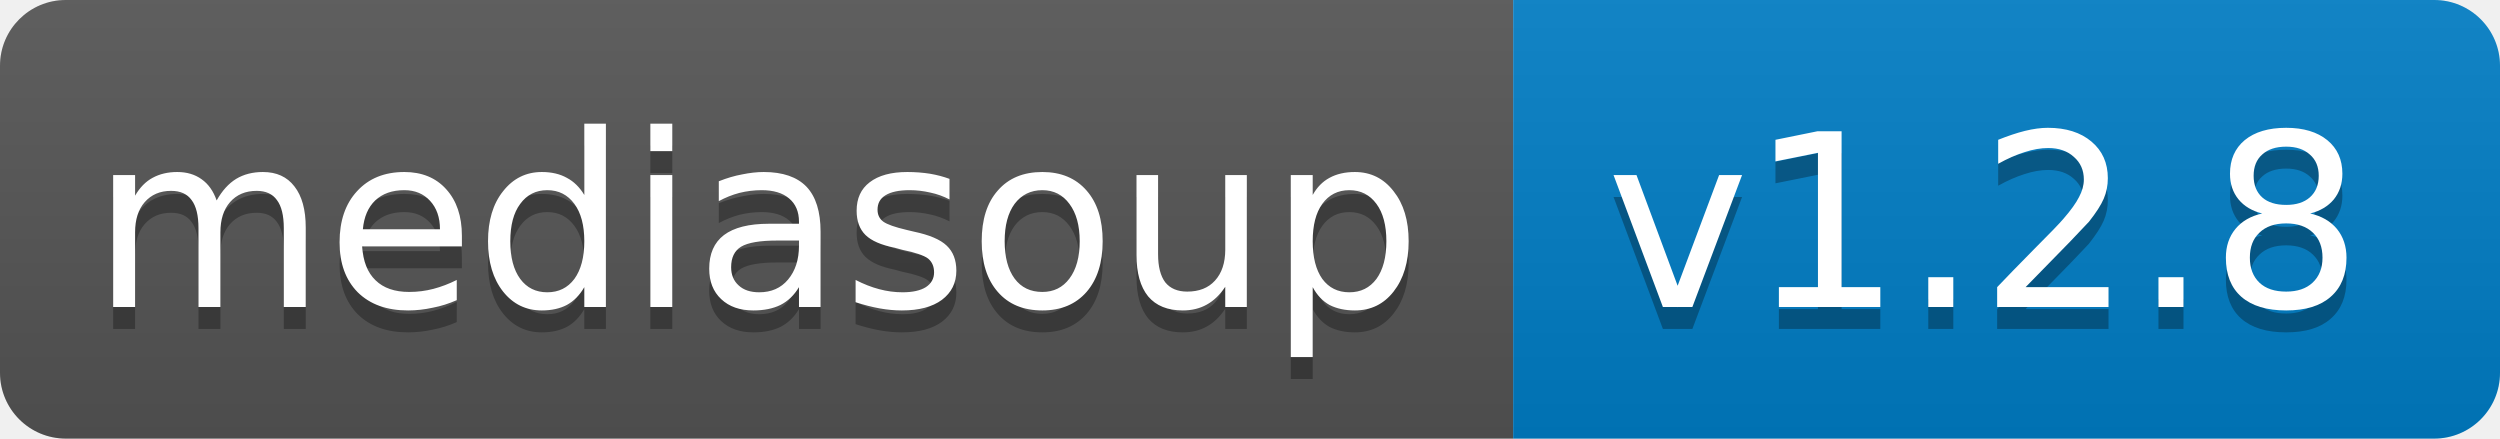
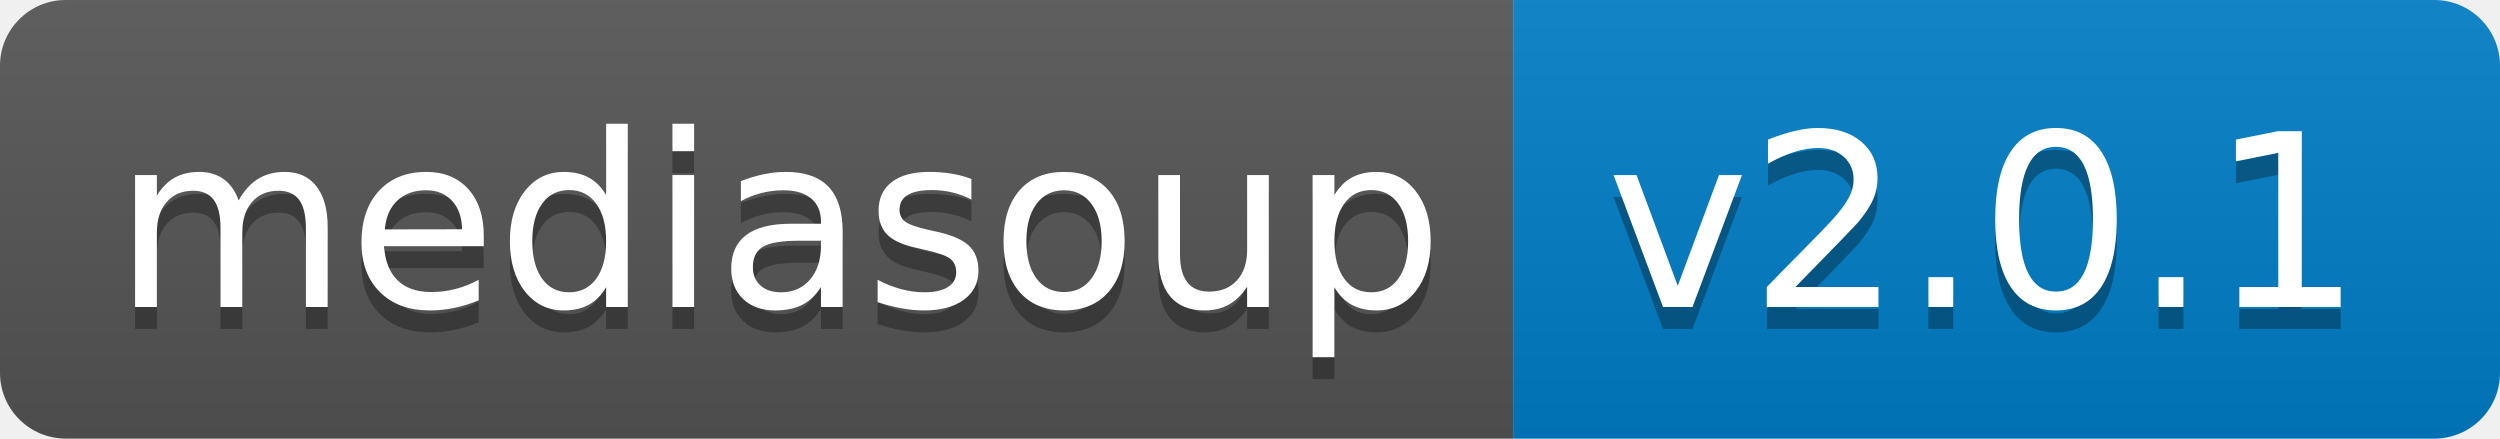
<svg xmlns="http://www.w3.org/2000/svg" width="114" height="20">
  <linearGradient id="b" x2="0" y2="100%">
    <stop offset="0" stop-color="#bbb" stop-opacity=".1" />
    <stop offset="1" stop-opacity=".1" />
  </linearGradient>
  <clipPath id="a">
    <rect width="114" height="20" rx="3" fill="#fff" />
  </clipPath>
  <g clip-path="url(#a)">
    <path fill="#555" d="M0 0h69v20H0z" />
    <path fill="#007ec6" d="M69 0h45v20H69z" />
    <path fill="url(#b)" d="M0 0h114v20H0z" />
  </g>
-   <g fill="#fff" text-anchor="middle" font-family="DejaVu Sans,Verdana,Geneva,sans-serif" font-size="11">
-     <text x="34.5" y="15" fill="#010101" fill-opacity=".3">mediasoup</text>
-     <text x="34.5" y="14">mediasoup</text>
-     <text x="90.5" y="15" fill="#010101" fill-opacity=".3">v1.2.8</text>
-     <text x="90.5" y="14">v1.2.8</text>
+   <g fill="#fff" text-anchor="middle" font-family="DejaVu Sans,Verdana,Geneva,sans-serif" font-size="110">
+     <text x="355" y="150" fill="#010101" fill-opacity=".3" transform="scale(.1)" textLength="590">mediasoup</text>
+     <text x="355" y="140" transform="scale(.1)" textLength="590">mediasoup</text>
+     <text x="905" y="150" fill="#010101" fill-opacity=".3" transform="scale(.1)" textLength="350">v2.0.1</text>
+     <text x="905" y="140" transform="scale(.1)" textLength="350">v2.0.1</text>
  </g>
</svg>
